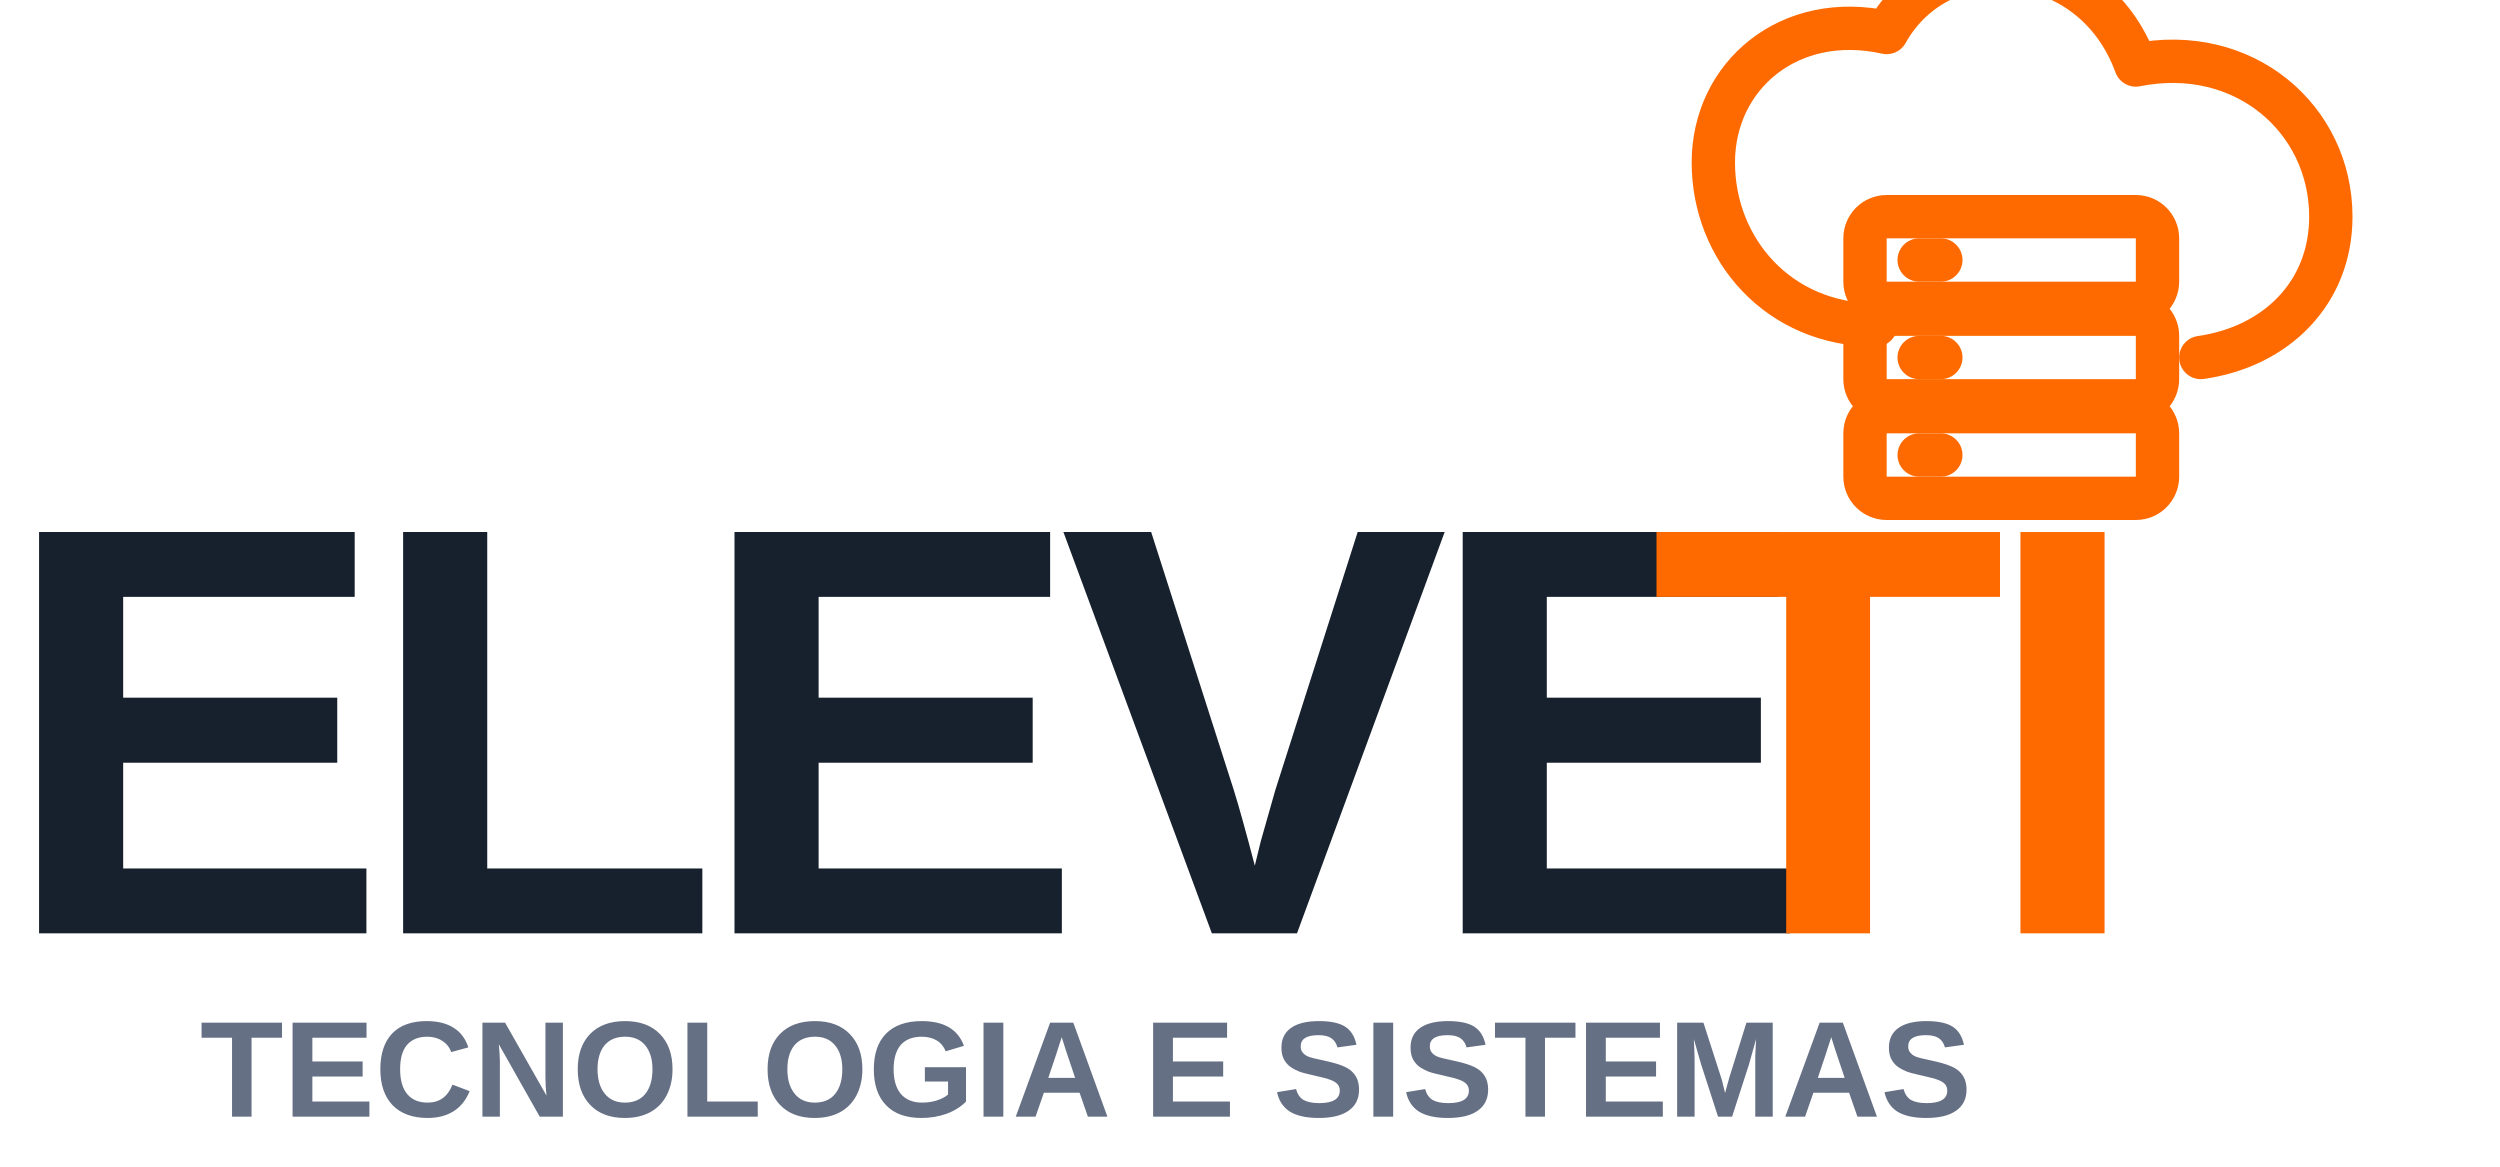
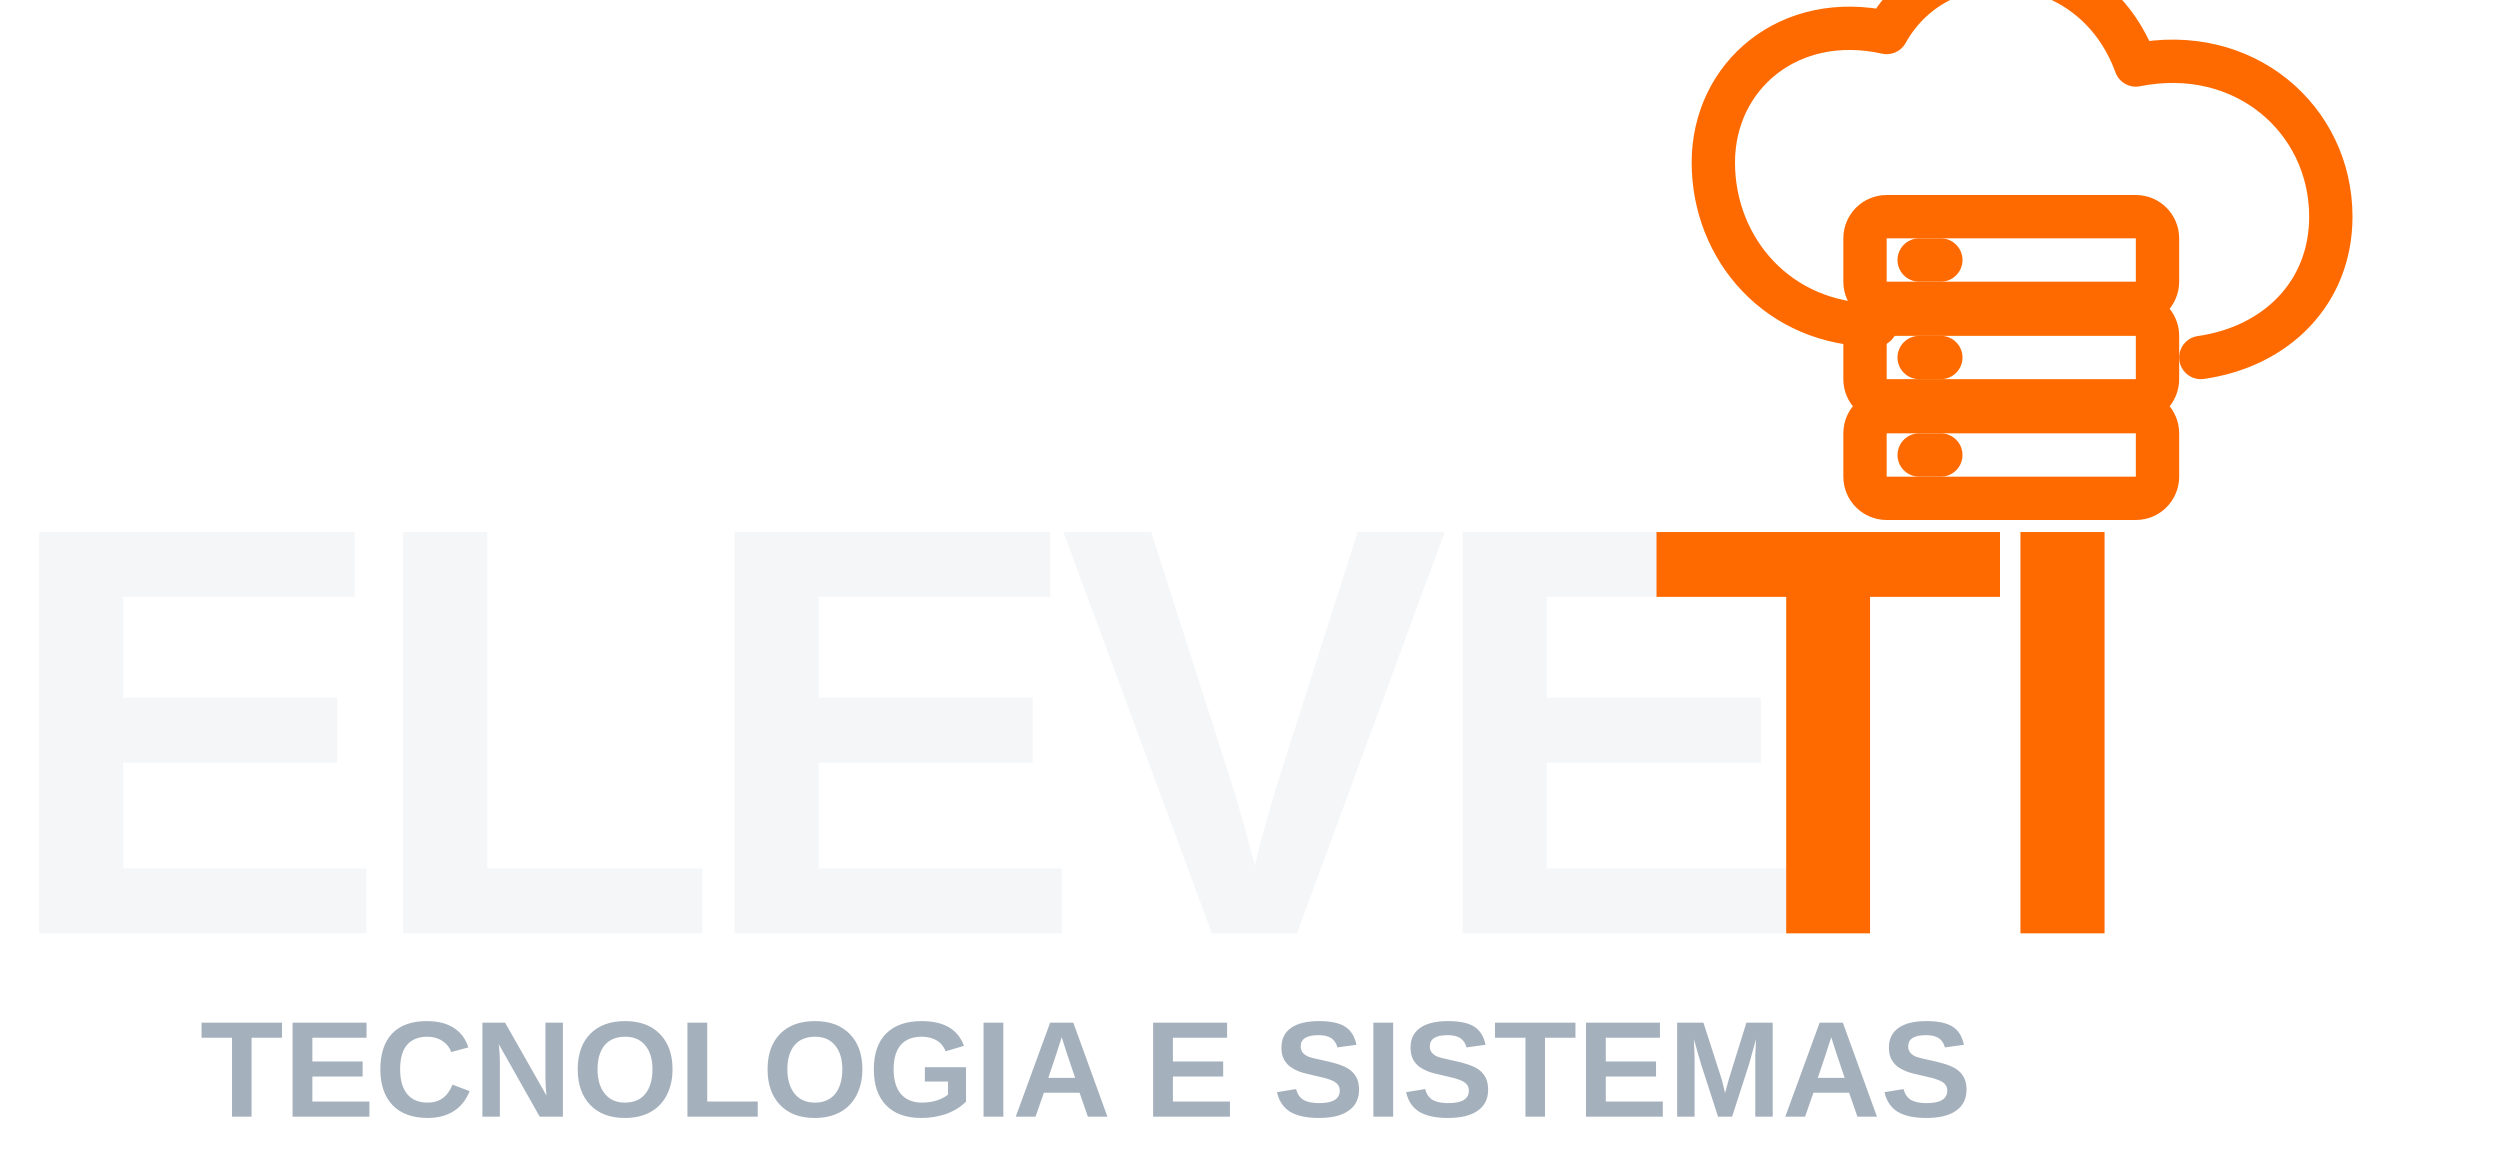
<svg xmlns="http://www.w3.org/2000/svg" viewBox="0 0 150 70" role="img" aria-labelledby="title desc">
  <g transform="translate(82 0) scale(.65)" fill="none" stroke="#ff6a00" stroke-width="4" stroke-linecap="round" stroke-linejoin="round">
    <path d="M47 30c-9 0-15-7-15-15S39 1 48 3c5-9 19-8 23 3 10-2 18 5 18 14 0 7-5 12-12 13" />
    <rect x="46" y="20" width="27" height="8" rx="2" />
    <rect x="46" y="29" width="27" height="8" rx="2" />
    <rect x="46" y="38" width="27" height="8" rx="2" />
    <path d="M51 24h2m-2 9h2m-2 9h2" />
  </g>
-   <text x="0" y="56" font-family="Arial,Helvetica,sans-serif" font-size="35" font-weight="900" letter-spacing="-1.5" fill="#17212d">ELEVE</text>
+   <text x="0" y="56" font-family="Arial,Helvetica,sans-serif" font-size="35" font-weight="900" letter-spacing="-1.5" fill="#f4f6f8">ELEVE</text>
  <text x="99" y="56" font-family="Arial,Helvetica,sans-serif" font-size="35" font-weight="900" letter-spacing="-1.5" fill="#ff6a00">TI</text>
-   <text x="12" y="67" font-family="Arial,Helvetica,sans-serif" font-size="8.2" font-weight="700" fill="#667085">TECNOLOGIA E SISTEMAS</text>
+   <text x="12" y="67" font-family="Arial,Helvetica,sans-serif" font-size="8.2" font-weight="700" fill="#a5b0bd">TECNOLOGIA E SISTEMAS</text>
</svg>
